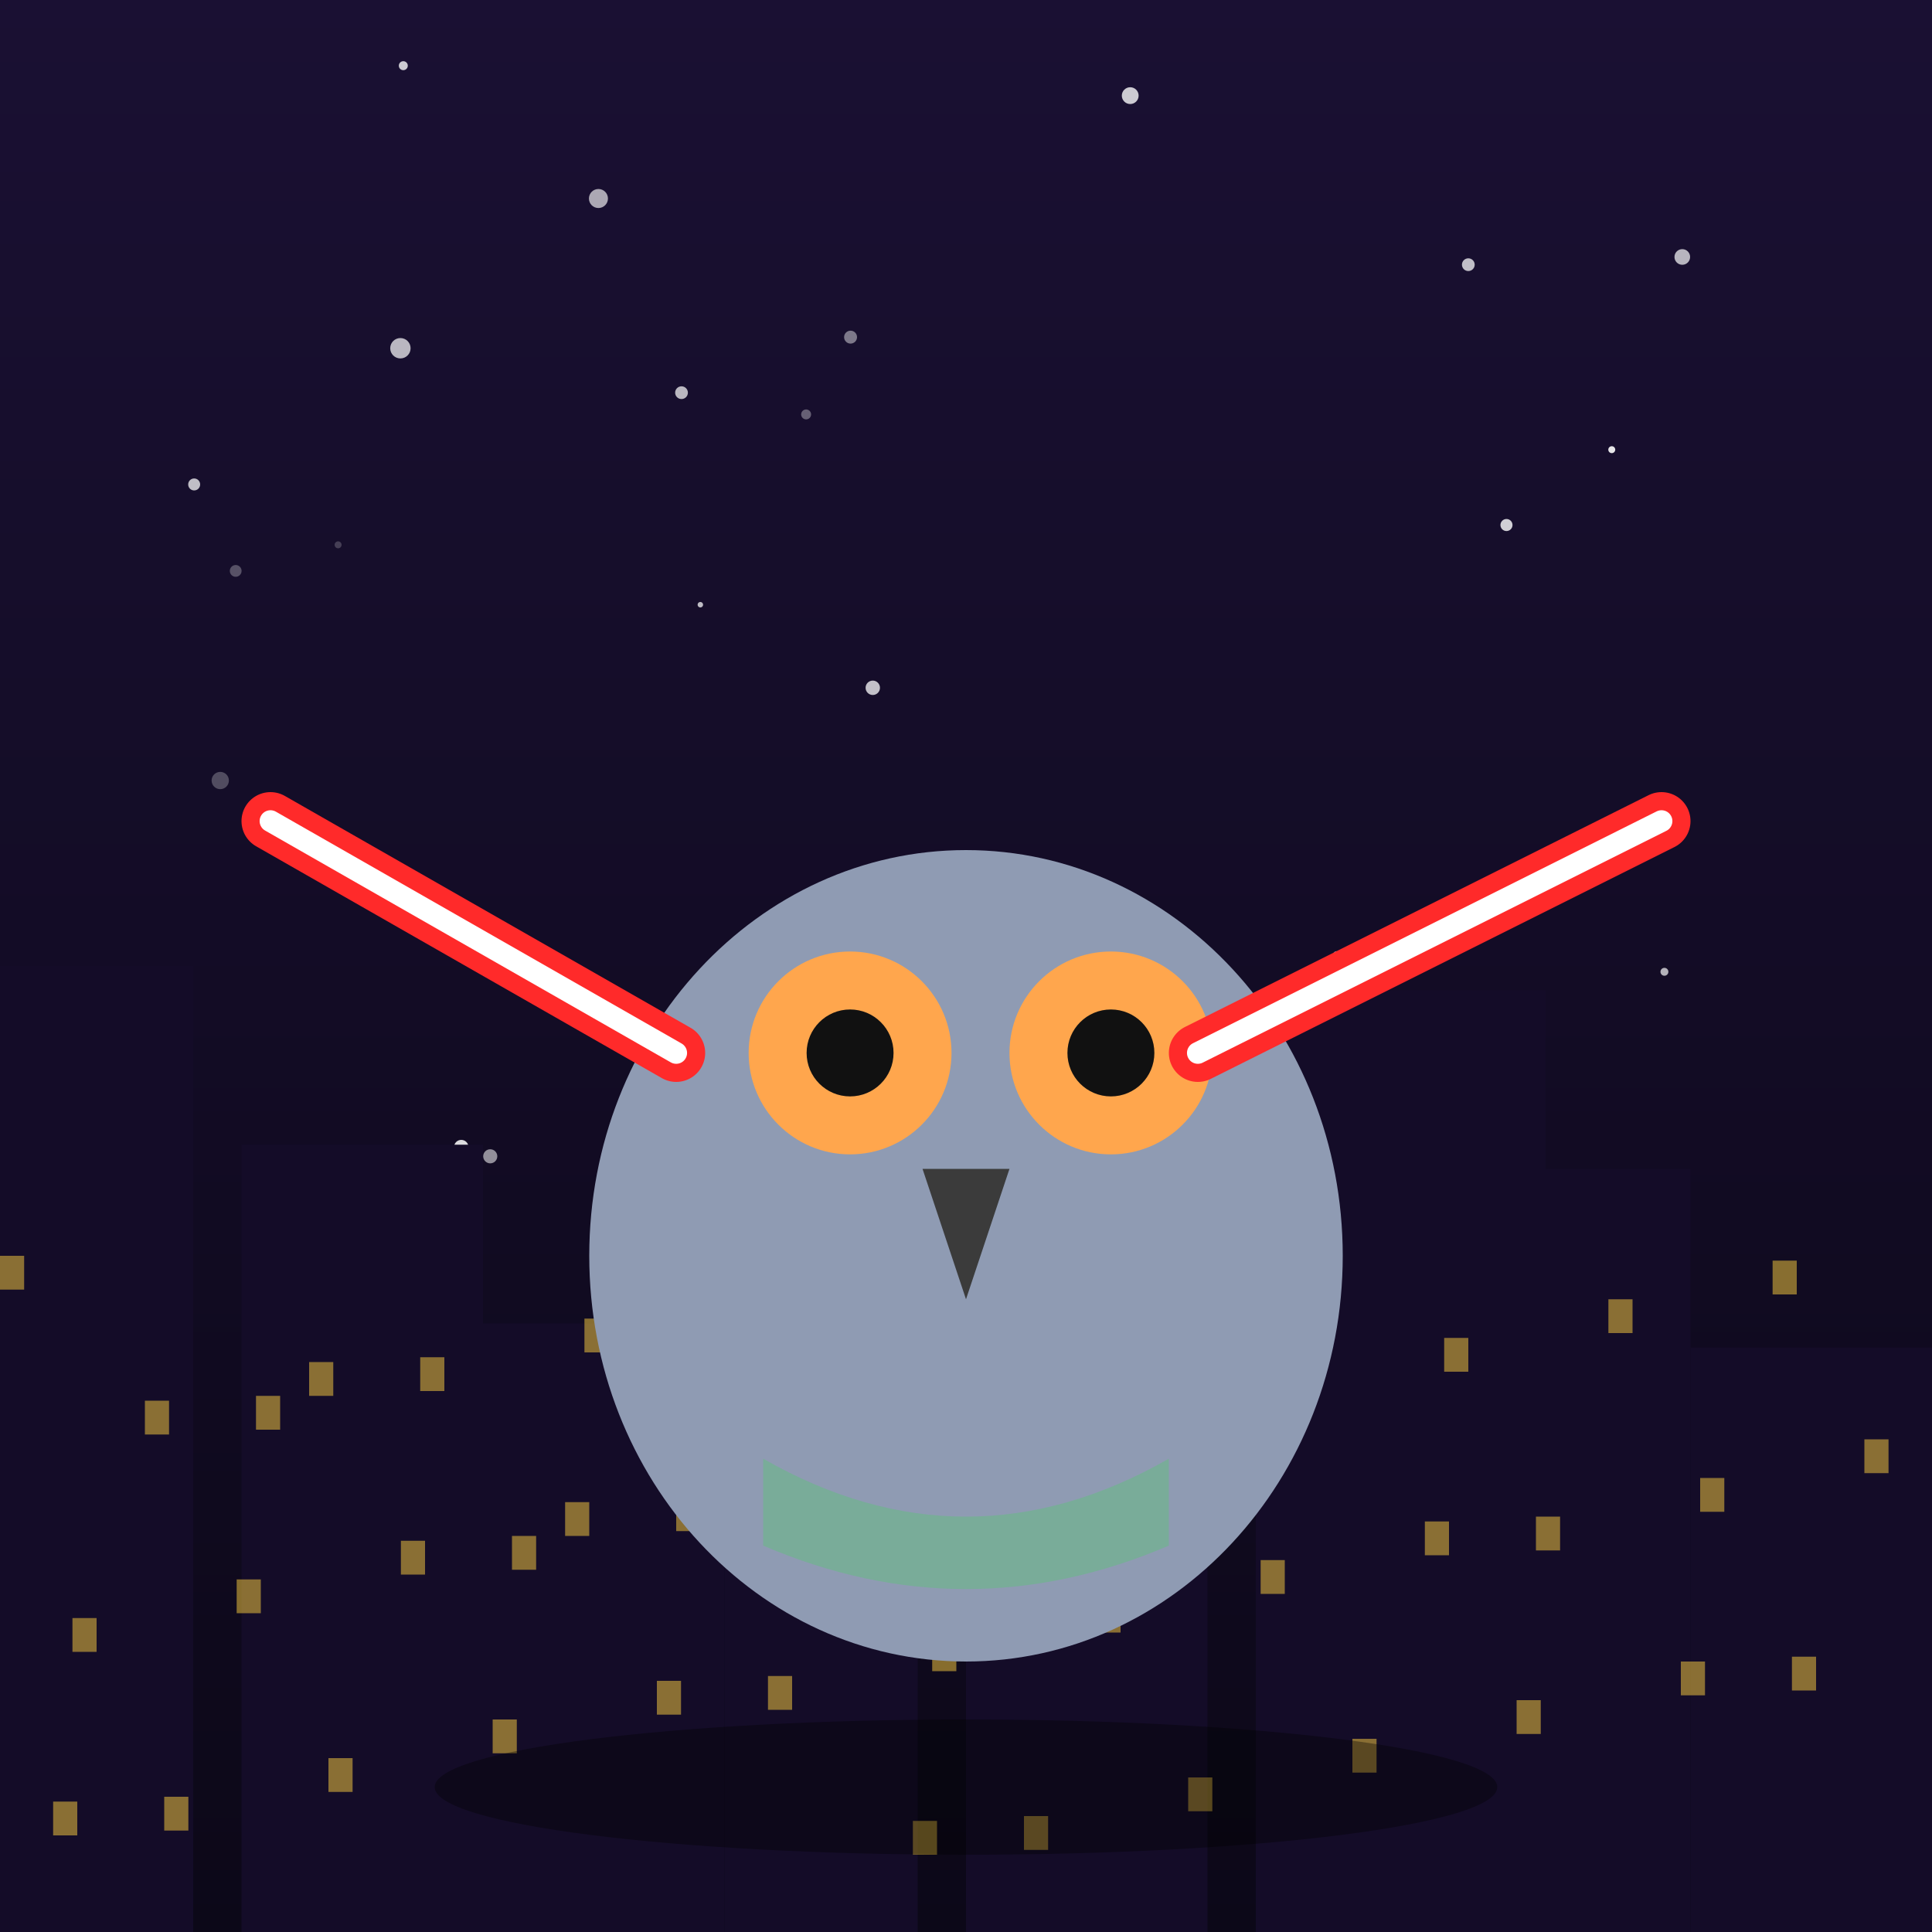
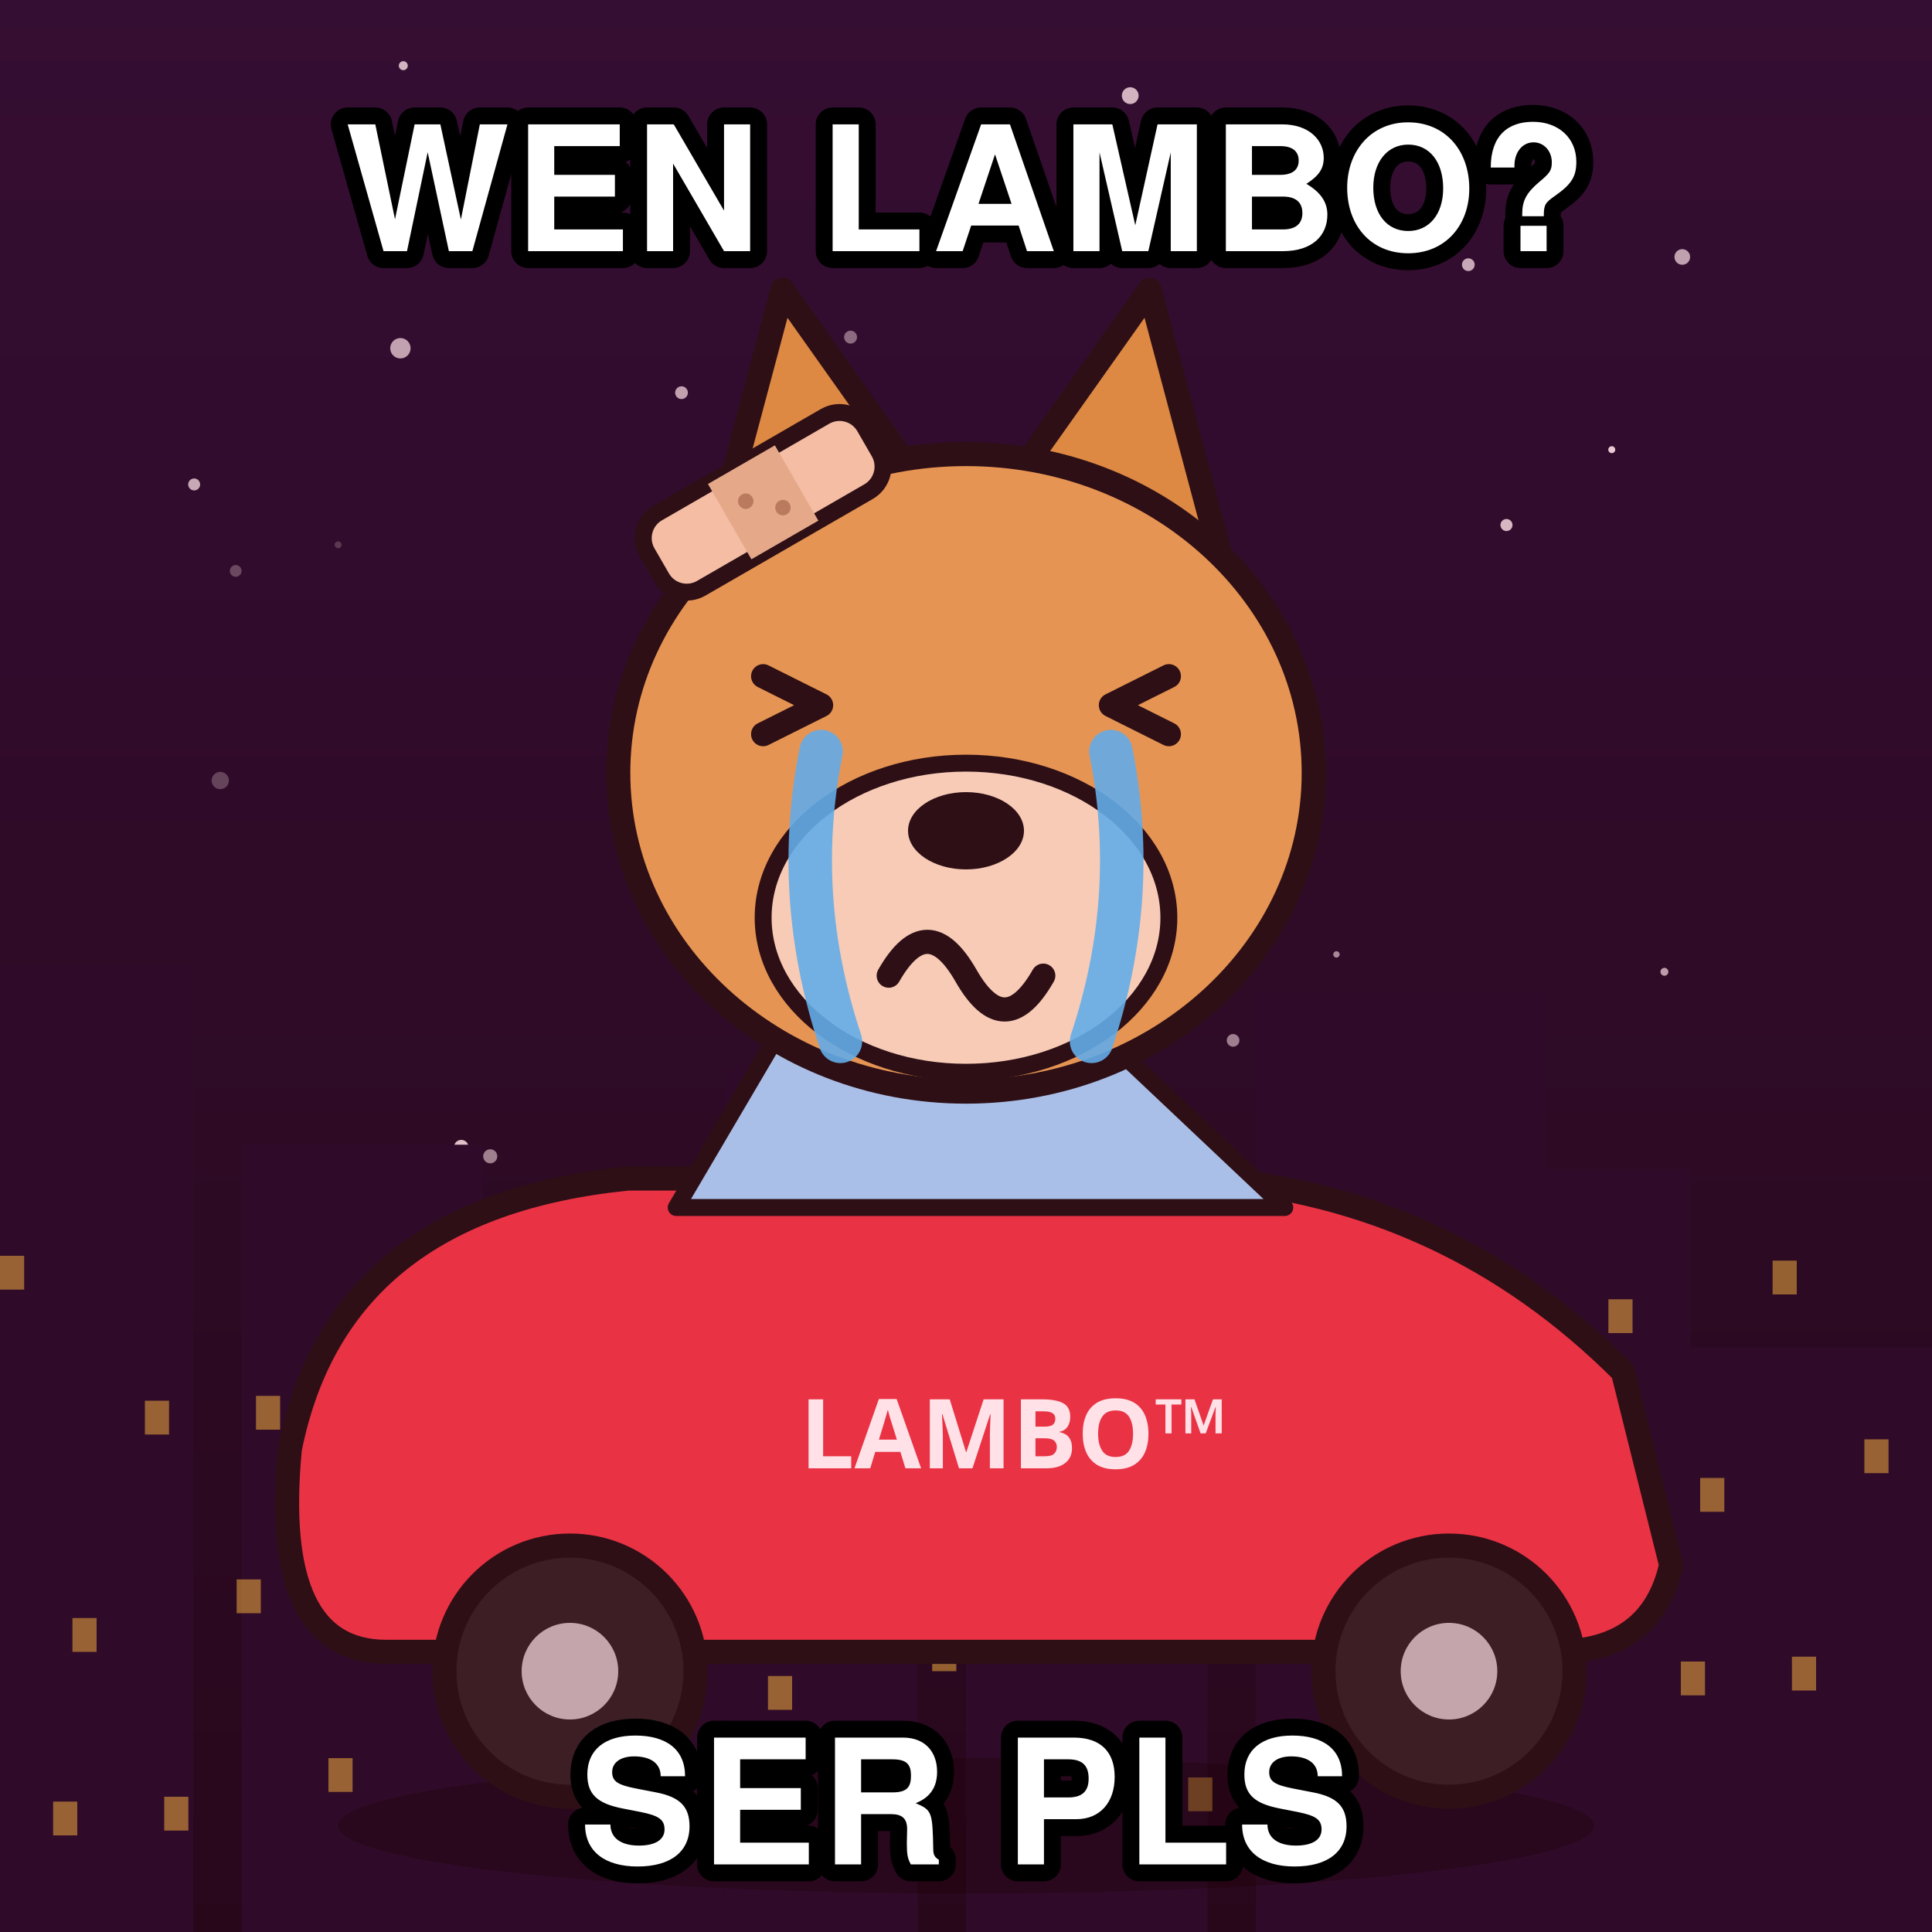
<svg xmlns="http://www.w3.org/2000/svg" viewBox="0 0 400 400">
  <defs>
    <linearGradient id="sky" x1="0" y1="0" x2="0" y2="1">
      <stop offset="0" stop-color="#1a1033" />
      <stop offset="1" stop-color="#0c0818" />
    </linearGradient>
    <radialGradient id="glow" cx="50%" cy="55%" r="50%">
      <stop offset="0" stop-color="#fff" stop-opacity=".22" />
      <stop offset="1" stop-color="#fff" stop-opacity="0" />
    </radialGradient>
  </defs>
  <rect width="400" height="400" fill="url(#sky)" />
  <circle cx="95.5" cy="237.5" r="1.50" fill="#fff" opacity="0.85" />
  <circle cx="19.7" cy="222.5" r="1.05" fill="#fff" opacity="0.24" />
  <circle cx="27.5" cy="255.8" r="2.15" fill="#fff" opacity="0.57" />
  <circle cx="180.7" cy="142.4" r="1.49" fill="#fff" opacity="0.74" />
  <circle cx="311.9" cy="108.7" r="1.25" fill="#fff" opacity="0.80" />
  <circle cx="145.0" cy="125.2" r="0.57" fill="#fff" opacity="0.72" />
  <circle cx="333.7" cy="93.1" r="0.72" fill="#fff" opacity="0.89" />
  <circle cx="48.8" cy="118.2" r="1.22" fill="#fff" opacity="0.28" />
  <circle cx="45.6" cy="161.6" r="1.79" fill="#fff" opacity="0.26" />
  <circle cx="242.2" cy="240.9" r="0.88" fill="#fff" opacity="0.61" />
  <circle cx="141.1" cy="81.3" r="1.32" fill="#fff" opacity="0.70" />
  <circle cx="123.9" cy="41.1" r="1.97" fill="#fff" opacity="0.64" />
  <circle cx="151.7" cy="259.1" r="1.27" fill="#fff" opacity="0.32" />
  <circle cx="101.5" cy="239.4" r="1.46" fill="#fff" opacity="0.54" />
  <circle cx="70.0" cy="112.8" r="0.72" fill="#fff" opacity="0.20" />
  <circle cx="276.7" cy="197.6" r="0.66" fill="#fff" opacity="0.58" />
  <circle cx="296.8" cy="229.5" r="1.07" fill="#fff" opacity="0.48" />
  <circle cx="255.3" cy="215.4" r="1.31" fill="#fff" opacity="0.54" />
  <circle cx="314.3" cy="248.9" r="0.98" fill="#fff" opacity="0.82" />
  <circle cx="82.9" cy="72.1" r="2.11" fill="#fff" opacity="0.70" />
  <circle cx="83.5" cy="13.6" r="0.93" fill="#fff" opacity="0.78" />
  <circle cx="304.0" cy="54.8" r="1.32" fill="#fff" opacity="0.73" />
  <circle cx="166.9" cy="85.8" r="1.03" fill="#fff" opacity="0.34" />
  <circle cx="348.3" cy="53.2" r="1.62" fill="#fff" opacity="0.69" />
  <circle cx="176.1" cy="69.8" r="1.34" fill="#fff" opacity="0.44" />
  <circle cx="40.2" cy="100.3" r="1.24" fill="#fff" opacity="0.73" />
  <circle cx="344.6" cy="201.2" r="0.82" fill="#fff" opacity="0.68" />
  <circle cx="234.0" cy="19.8" r="1.74" fill="#fff" opacity="0.78" />
  <circle cx="225.1" cy="221.6" r="0.50" fill="#fff" opacity="0.72" />
  <circle cx="174.3" cy="258.7" r="2.04" fill="#fff" opacity="0.34" />
  <g fill="#140c28">
    <rect x="0" y="200" width="40" height="300" />
    <rect x="50" y="237" width="50" height="300" />
    <rect x="90" y="274" width="60" height="300" />
    <rect x="150" y="221" width="40" height="300" />
    <rect x="200" y="258" width="50" height="300" />
    <rect x="260" y="205" width="60" height="300" />
    <rect x="310" y="242" width="40" height="300" />
    <rect x="350" y="279" width="50" height="300" />
  </g>
  <g fill="#ffd23f" opacity=".5">
    <rect x="0" y="260" width="5" height="7" />
    <rect x="53" y="289" width="5" height="7" />
    <rect x="106" y="318" width="5" height="7" />
    <rect x="159" y="347" width="5" height="7" />
    <rect x="212" y="376" width="5" height="7" />
    <rect x="265" y="285" width="5" height="7" />
    <rect x="318" y="314" width="5" height="7" />
    <rect x="371" y="343" width="5" height="7" />
    <rect x="34" y="372" width="5" height="7" />
    <rect x="87" y="281" width="5" height="7" />
    <rect x="140" y="310" width="5" height="7" />
    <rect x="193" y="339" width="5" height="7" />
    <rect x="246" y="368" width="5" height="7" />
    <rect x="299" y="277" width="5" height="7" />
    <rect x="352" y="306" width="5" height="7" />
    <rect x="15" y="335" width="5" height="7" />
    <rect x="68" y="364" width="5" height="7" />
    <rect x="121" y="273" width="5" height="7" />
    <rect x="174" y="302" width="5" height="7" />
    <rect x="227" y="331" width="5" height="7" />
    <rect x="280" y="360" width="5" height="7" />
    <rect x="333" y="269" width="5" height="7" />
    <rect x="386" y="298" width="5" height="7" />
    <rect x="49" y="327" width="5" height="7" />
    <rect x="102" y="356" width="5" height="7" />
    <rect x="155" y="265" width="5" height="7" />
    <rect x="208" y="294" width="5" height="7" />
    <rect x="261" y="323" width="5" height="7" />
    <rect x="314" y="352" width="5" height="7" />
    <rect x="367" y="261" width="5" height="7" />
    <rect x="30" y="290" width="5" height="7" />
    <rect x="83" y="319" width="5" height="7" />
    <rect x="136" y="348" width="5" height="7" />
    <rect x="189" y="377" width="5" height="7" />
    <rect x="242" y="286" width="5" height="7" />
    <rect x="295" y="315" width="5" height="7" />
    <rect x="348" y="344" width="5" height="7" />
    <rect x="11" y="373" width="5" height="7" />
    <rect x="64" y="282" width="5" height="7" />
    <rect x="117" y="311" width="5" height="7" />
  </g>
-   <ellipse cx="200" cy="370" rx="110" ry="14" fill="#000" opacity=".35" />
-   <g transform="translate(50 80) scale(3)">
-     <ellipse cx="50" cy="60" rx="26" ry="28" fill="#8f9bb3" />
-     <path d="M36 74q14 8 28 0v6q-14 6-28 0z" fill="#6fb38f" opacity=".7" />
-     <circle cx="42" cy="46" r="7" fill="#ffa64d" />
-     <circle cx="42" cy="46" r="3" fill="#111" />
-     <circle cx="60" cy="46" r="7" fill="#ffa64d" />
-     <circle cx="60" cy="46" r="3" fill="#111" />
-     <path d="M47 54l6 0-3 9z" fill="#3b3b3b" />
-     <path d="M30 46L2 30M66 46L98 30" stroke="#ff2a2a" stroke-width="4" stroke-linecap="round" />
-     <path d="M30 46L2 30M66 46L98 30" stroke="#fff" stroke-width="1.5" stroke-linecap="round" />
+   <ellipse cx="200" cy="378" rx="130" ry="14" fill="#000" opacity=".35" />
+   <g>
+     <path d="M60 300 q10 -50 70 -56 h120 q50 4 86 40 l10 40 q-4 18 -24 18 H80 q-24 0 -20 -42z" fill="#e63946" stroke="#111" stroke-width="5" stroke-linejoin="round" stroke-linecap="round" />
+     <path d="M140 250 l20 -34 h70 l36 34z" fill="#9fd8ff" stroke="#111" stroke-width="3.5" stroke-linejoin="round" stroke-linecap="round" />
+     <circle cx="118" cy="346" r="26" fill="#222" stroke="#111" stroke-width="5" stroke-linejoin="round" stroke-linecap="round" />
+     <circle cx="118" cy="346" r="10" fill="#bbb" />
+     <circle cx="300" cy="346" r="26" fill="#222" stroke="#111" stroke-width="5" stroke-linejoin="round" stroke-linecap="round" />
+     <circle cx="300" cy="346" r="10" fill="#bbb" />
+     <text x="210" y="304" text-anchor="middle" font-size="20" font-weight="900" fill="#fff" font-family="Arial Black, sans-serif">LAMBO™</text>
+     <path d="M146 120 l16 -60 34 48z M254 120 l-16 -60 -34 48z" fill="#d99a45" stroke="#111" stroke-width="5" stroke-linejoin="round" stroke-linecap="round" />
+     <ellipse cx="200" cy="160" rx="72" ry="66" fill="#e3a857" stroke="#111" stroke-width="5" stroke-linejoin="round" stroke-linecap="round" />
+     <ellipse cx="200" cy="190" rx="42" ry="32" fill="#f6e6c8" stroke="#111" stroke-width="3.5" stroke-linejoin="round" stroke-linecap="round" />
+     <ellipse cx="200" cy="172" rx="12" ry="8" fill="#111" />
+     <path d="M158 140 l12 6 l-12 6" fill="none" stroke="#111" stroke-width="5" stroke-linejoin="round" stroke-linecap="round" />
+     <path d="M242 140 l-12 6 l12 6" fill="none" stroke="#111" stroke-width="5" stroke-linejoin="round" stroke-linecap="round" />
+     <path d="M170 155.6 q-6 30 4 60" stroke="#4fc3ff" stroke-width="9" fill="none" stroke-linecap="round" opacity=".9" />
+     <path d="M230 155.6 q6 30 -4 60" stroke="#4fc3ff" stroke-width="9" fill="none" stroke-linecap="round" opacity=".9" />
+     <path d="M184 202 q8 -14 16 0 t16 0" fill="none" stroke="#111" stroke-width="5" stroke-linejoin="round" stroke-linecap="round" />
+     <g transform="rotate(-30 158 104)">
+       <rect x="132" y="95" width="52" height="18" rx="6" fill="#f2d6b3" stroke="#111" stroke-width="3.5" stroke-linejoin="round" stroke-linecap="round" />
+       <rect x="150" y="95" width="16" height="18" fill="#e2bf96" />
+       <circle cx="155" cy="102" r="1.6" fill="#b08a63" />
+       <circle cx="161" cy="107" r="1.6" fill="#b08a63" />
+     </g>
  </g>
+   <rect width="400" height="400" fill="#ff0030" opacity=".12" />
+   <text x="200" y="52" text-anchor="middle" font-size="36" font-weight="900" fill="#fff" stroke="#000" stroke-width="7" paint-order="stroke" stroke-linejoin="round" font-family="Impact, 'Anton', 'Arial Black', 'Helvetica Neue', sans-serif" letter-spacing="1">WEN LAMBO?</text>
+   <text x="200" y="386" text-anchor="middle" font-size="36" font-weight="900" fill="#fff" stroke="#000" stroke-width="7" paint-order="stroke" stroke-linejoin="round" font-family="Impact, 'Anton', 'Arial Black', 'Helvetica Neue', sans-serif" letter-spacing="1">SER PLS</text>
</svg>
